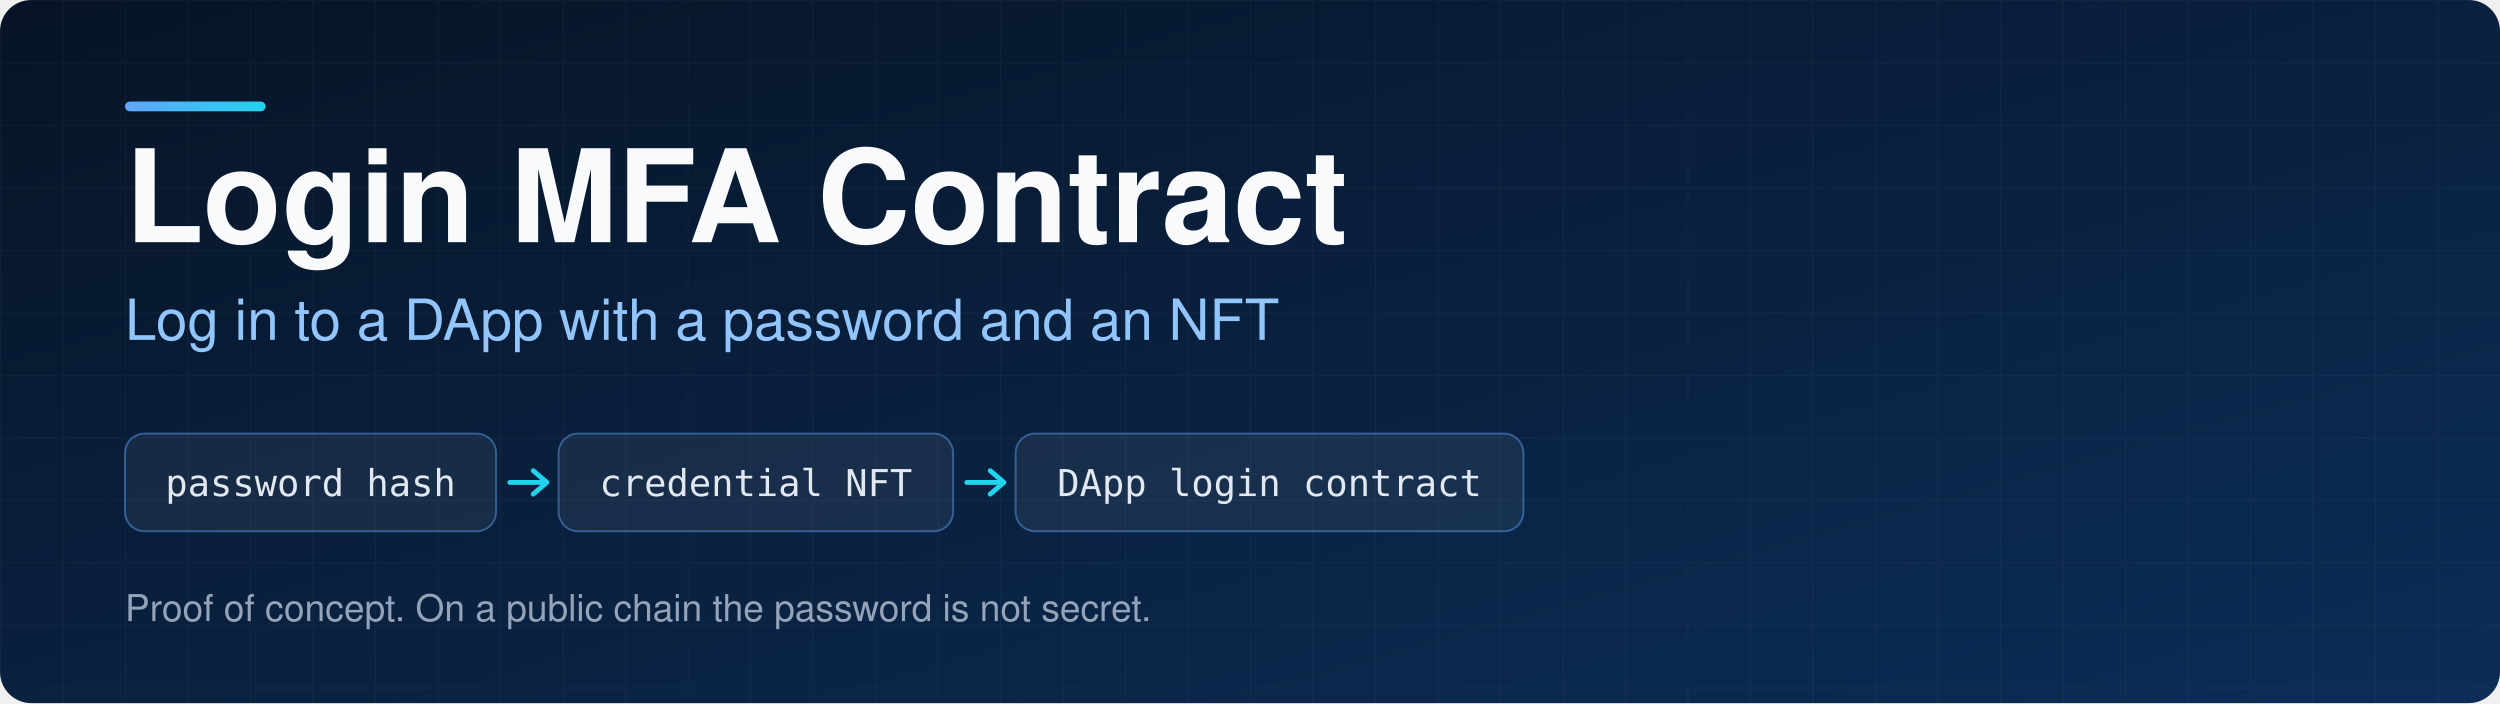
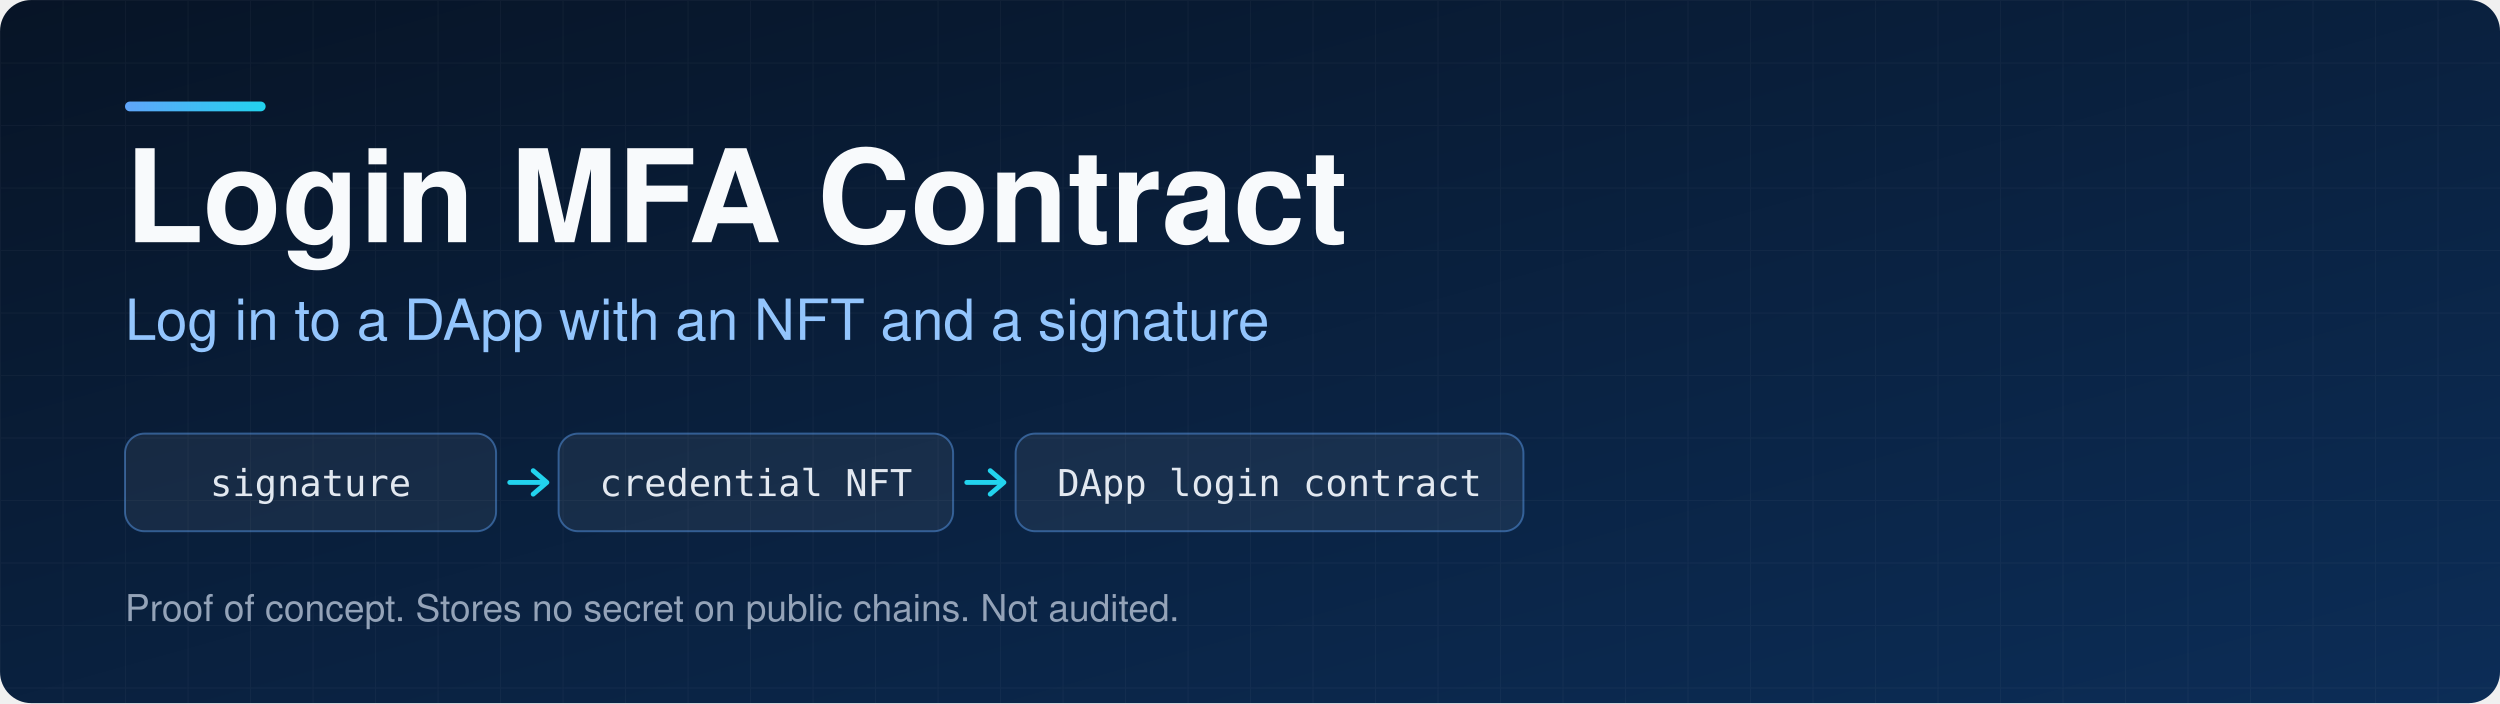
- <svg xmlns="http://www.w3.org/2000/svg" viewBox="0 0 1280 360" width="1280" height="360" role="img" aria-label="Login MFA Contract: Log in to a DApp with a password and an NFT">
+ <svg xmlns="http://www.w3.org/2000/svg" viewBox="0 0 1280 360" width="1280" height="360" role="img" aria-label="Login MFA Contract: Log in to a DApp with an NFT and a signature">
  <defs>
    <linearGradient id="bg" x1="0" y1="0" x2="1" y2="1">
      <stop offset="0" stop-color="#071426" />
      <stop offset="1" stop-color="#0c2d57" />
    </linearGradient>
    <linearGradient id="accent" x1="0" y1="0" x2="1" y2="0">
      <stop offset="0" stop-color="#60a5fa" />
      <stop offset="1" stop-color="#22d3ee" />
    </linearGradient>
    <pattern id="grid" width="32" height="32" patternUnits="userSpaceOnUse">
      <path d="M32 0H0V32" fill="none" stroke="#ffffff" stroke-opacity=".035" />
    </pattern>
  </defs>
  <rect width="1280" height="360" rx="16" fill="url(#bg)" />
  <rect width="1280" height="360" rx="16" fill="url(#grid)" />
  <rect x="64" y="52" width="72" height="5" rx="2.5" fill="url(#accent)" />
  <text x="64" y="124" font-family="ui-sans-serif, -apple-system, BlinkMacSystemFont, &quot;Segoe UI&quot;, Helvetica, Arial, sans-serif" font-size="66" font-weight="750" fill="#f8fafc">Login MFA Contract</text>
-   <text x="64" y="174" font-family="ui-sans-serif, -apple-system, BlinkMacSystemFont, &quot;Segoe UI&quot;, Helvetica, Arial, sans-serif" font-size="29" font-weight="500" fill="#93c5fd">Log in to a DApp with a password and an NFT</text>
+   <text x="64" y="174" font-family="ui-sans-serif, -apple-system, BlinkMacSystemFont, &quot;Segoe UI&quot;, Helvetica, Arial, sans-serif" font-size="29" font-weight="500" fill="#93c5fd">Log in to a DApp with an NFT and a signature</text>
  <rect x="64" y="222" width="190" height="50" rx="10" fill="#ffffff" fill-opacity=".06" stroke="#60a5fa" stroke-opacity=".45" />
-   <text x="159.0" y="254" text-anchor="middle" font-family="ui-monospace, SFMono-Regular, Menlo, Consolas, monospace" font-size="19" fill="#e2e8f0">password hash</text>
+   <text x="159.0" y="254" text-anchor="middle" font-family="ui-monospace, SFMono-Regular, Menlo, Consolas, monospace" font-size="19" fill="#e2e8f0">signature</text>
  <path d="M261 247H279" stroke="#22d3ee" stroke-width="2.5" stroke-linecap="round" />
  <path d="M273 241l7 6-7 6" fill="none" stroke="#22d3ee" stroke-width="2.5" stroke-linecap="round" stroke-linejoin="round" />
  <rect x="286" y="222" width="202" height="50" rx="10" fill="#ffffff" fill-opacity=".06" stroke="#60a5fa" stroke-opacity=".45" />
  <text x="387.0" y="254" text-anchor="middle" font-family="ui-monospace, SFMono-Regular, Menlo, Consolas, monospace" font-size="19" fill="#e2e8f0">credential NFT</text>
  <path d="M495 247H513" stroke="#22d3ee" stroke-width="2.5" stroke-linecap="round" />
  <path d="M507 241l7 6-7 6" fill="none" stroke="#22d3ee" stroke-width="2.5" stroke-linecap="round" stroke-linejoin="round" />
  <rect x="520" y="222" width="260" height="50" rx="10" fill="#ffffff" fill-opacity=".06" stroke="#60a5fa" stroke-opacity=".45" />
  <text x="650.0" y="254" text-anchor="middle" font-family="ui-monospace, SFMono-Regular, Menlo, Consolas, monospace" font-size="19" fill="#e2e8f0">DApp login contract</text>
-   <text x="64" y="318" font-family="ui-sans-serif, -apple-system, BlinkMacSystemFont, &quot;Segoe UI&quot;, Helvetica, Arial, sans-serif" font-size="19" fill="#94a3b8">Proof of concept. On a public chain the password is not secret.</text>
+   <text x="64" y="318" font-family="ui-sans-serif, -apple-system, BlinkMacSystemFont, &quot;Segoe UI&quot;, Helvetica, Arial, sans-serif" font-size="19" fill="#94a3b8">Proof of concept. Stores no secret on public chains. Not audited.</text>
</svg>
